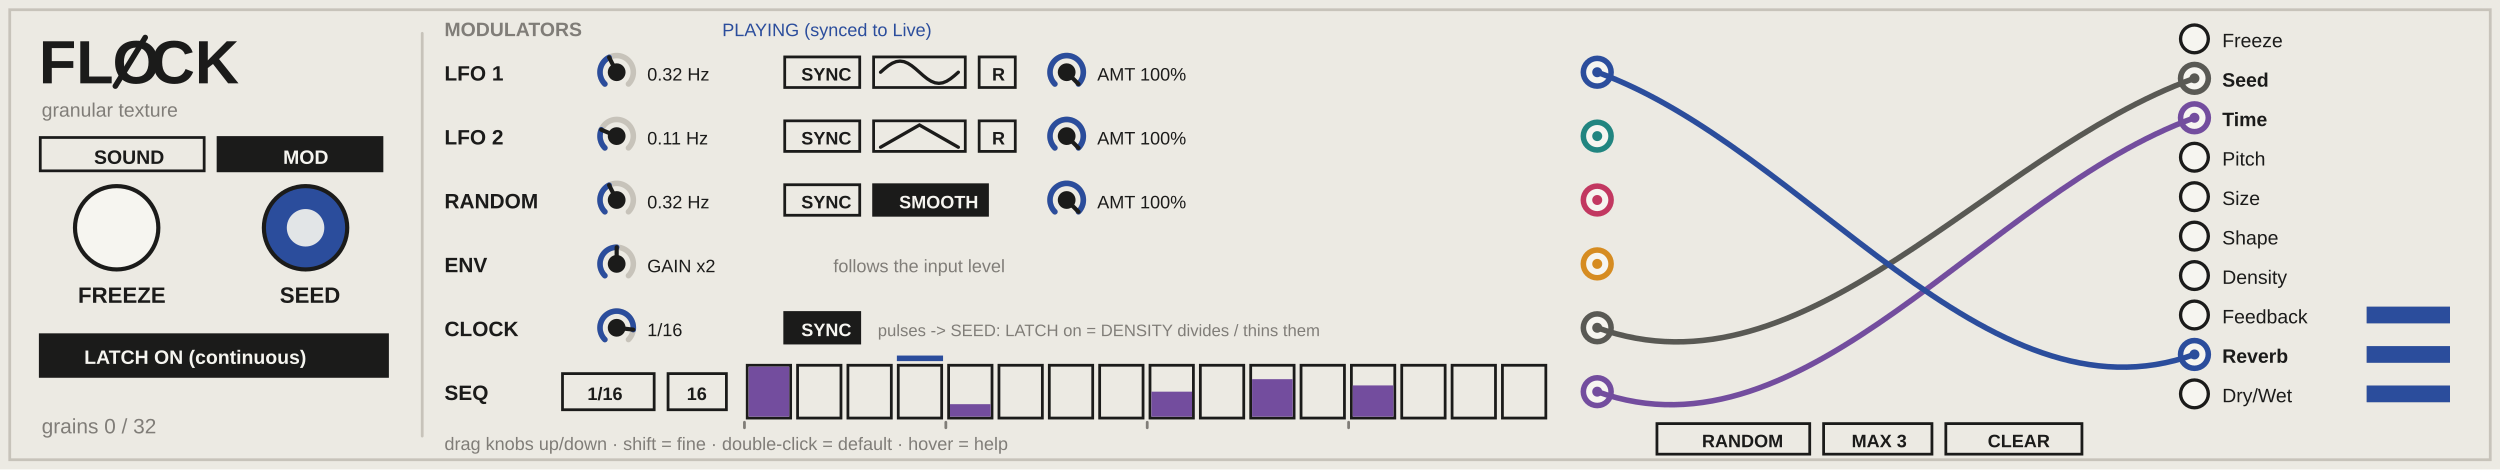
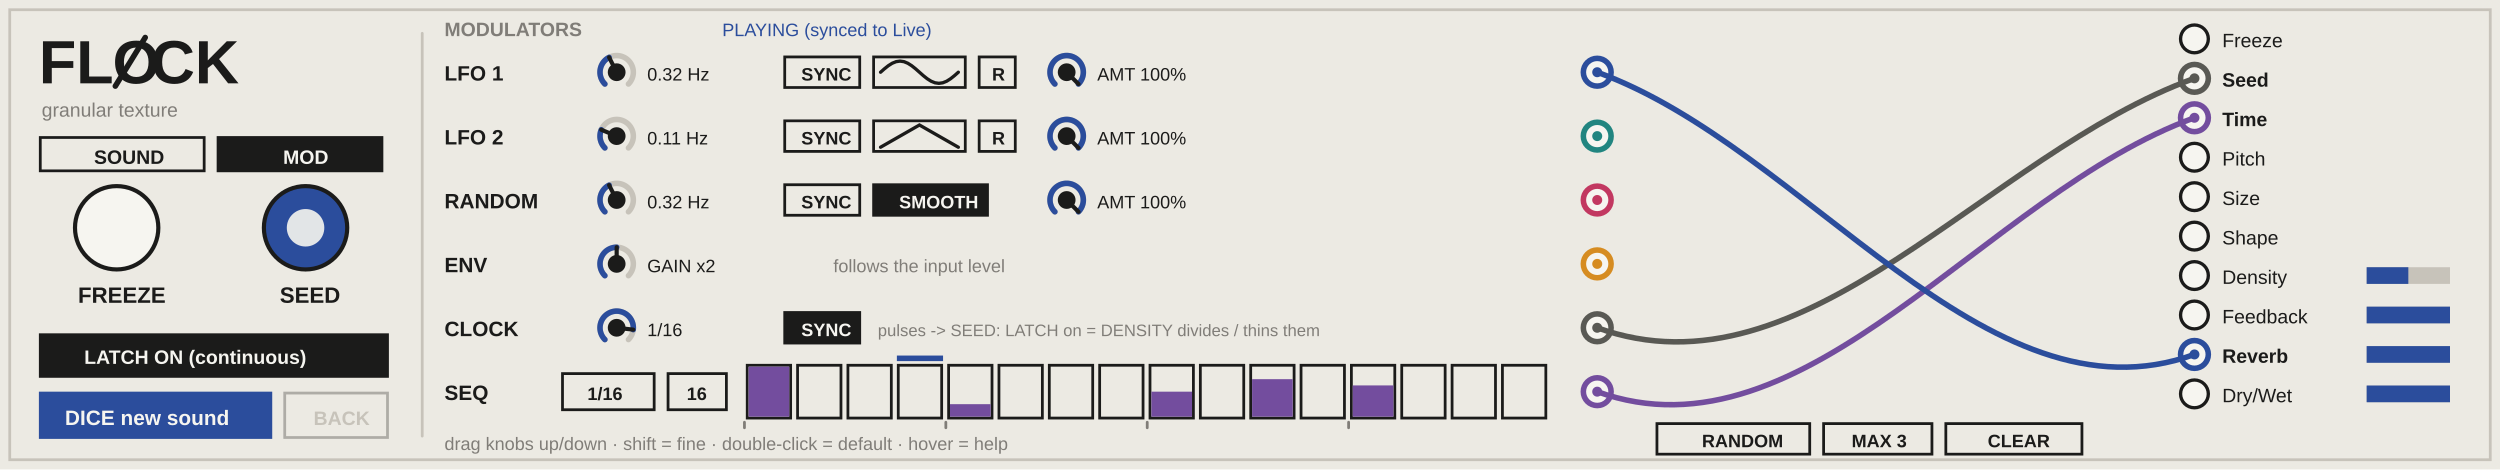
<svg xmlns="http://www.w3.org/2000/svg" width="900" height="169" viewBox="0 0 900 169">
  <path d="M0,0h900v169h-900Z" fill="rgba(236,234,227,1)" />
  <path d="M3.5,3.5h893v162h-893Z" fill="none" stroke="rgba(199,195,186,1)" stroke-width="1" stroke-linecap="round" />
  <text x="14" y="30" font-family="Arial,Helvetica,sans-serif" font-size="22" font-weight="700" fill="rgba(27,27,26,1)">FL</text>
  <text x="40.52" y="30" font-family="Arial,Helvetica,sans-serif" font-size="22" font-weight="700" fill="rgba(27,27,26,1)">O</text>
  <path d="M41.52,31L52.28,13.5" fill="none" stroke="rgba(27,27,26,1)" stroke-width="2" stroke-linecap="round" />
  <text x="54.28" y="30" font-family="Arial,Helvetica,sans-serif" font-size="22" font-weight="700" fill="rgba(27,27,26,1)">CK</text>
  <text x="15" y="42" font-family="Arial,Helvetica,sans-serif" font-size="7" font-weight="400" fill="rgba(128,125,120,1)">granular texture</text>
  <path d="M14.5,49.5h59v12h-59Z" fill="none" stroke="rgba(27,27,26,1)" stroke-width="1" stroke-linecap="round" />
  <text x="33.85" y="59" font-family="Arial,Helvetica,sans-serif" font-size="7" font-weight="700" fill="rgba(27,27,26,1)">SOUND</text>
  <path d="M78,49h60v13h-60Z" fill="rgba(27,27,26,1)" />
  <text x="101.91" y="59" font-family="Arial,Helvetica,sans-serif" font-size="7" font-weight="700" fill="rgba(246,245,240,1)">MOD</text>
  <path d="M27,82a15,15 0 1,0 30,0a15,15 0 1,0 -30,0" fill="rgba(246,245,240,1)" />
  <path d="M27,82a15,15 0 1,0 30,0a15,15 0 1,0 -30,0" fill="none" stroke="rgba(27,27,26,1)" stroke-width="1.5" stroke-linecap="round" />
  <text x="28.08" y="109" font-family="Arial,Helvetica,sans-serif" font-size="8" font-weight="700" fill="rgba(27,27,26,1)">FREEZE</text>
  <path d="M95,82a15,15 0 1,0 30,0a15,15 0 1,0 -30,0" fill="rgba(43,77,156,1)" />
  <path d="M95,82a15,15 0 1,0 30,0a15,15 0 1,0 -30,0" fill="none" stroke="rgba(27,27,26,1)" stroke-width="1.5" stroke-linecap="round" />
  <path d="M103.25,82a6.75,6.75 0 1,0 13.5,0a6.75,6.75 0 1,0 -13.5,0" fill="rgba(246,245,240,0.9)" />
  <text x="100.72" y="109" font-family="Arial,Helvetica,sans-serif" font-size="8" font-weight="700" fill="rgba(27,27,26,1)">SEED</text>
  <path d="M14,120h126v16h-126Z" fill="rgba(27,27,26,1)" />
  <text x="30.31" y="131" font-family="Arial,Helvetica,sans-serif" font-size="7" font-weight="700" fill="rgba(246,245,240,1)">LATCH  ON  (continuous)</text>
-   <text x="15" y="156" font-family="Arial,Helvetica,sans-serif" font-size="7.5" font-weight="400" fill="rgba(128,125,120,1)">grains 0 / 32</text>
+   <path d="M14,141h84v17h-84Z" fill="rgba(43,77,156,1)" />
+   <text x="23.375" y="153" font-family="Arial,Helvetica,sans-serif" font-size="7.5" font-weight="700" fill="rgba(246,245,240,1)">DICE  new sound</text>
+   <path d="M102.5,141.5h37v16h-37Z" fill="none" stroke="rgba(27,27,26,0.3)" stroke-width="1" stroke-linecap="round" />
+   <text x="112.88" y="153" font-family="Arial,Helvetica,sans-serif" font-size="7" font-weight="700" fill="rgba(199,195,186,1)">BACK</text>
  <path d="M152,12L152,157" fill="none" stroke="rgba(199,195,186,1)" stroke-width="1" stroke-linecap="round" />
  <text x="160" y="13" font-family="Arial,Helvetica,sans-serif" font-size="7" font-weight="700" fill="rgba(128,125,120,1)">MODULATORS</text>
  <text x="260" y="13" font-family="Arial,Helvetica,sans-serif" font-size="6.5" font-weight="400" fill="rgba(43,77,156,1)">PLAYING (synced to Live)</text>
  <text x="160" y="29" font-family="Arial,Helvetica,sans-serif" font-size="7.5" font-weight="700" fill="rgba(27,27,26,1)">LFO 1</text>
  <path d="M217.757,30.243L217.432,29.891L217.137,29.514L216.872,29.115L216.64,28.695L216.442,28.259L216.279,27.808L216.153,27.346L216.064,26.875L216.013,26.399L216.001,25.92L216.026,25.442L216.09,24.967L216.191,24.499L216.329,24.04L216.504,23.594L216.713,23.163L216.956,22.75L217.232,22.358L217.538,21.989L217.872,21.646L218.232,21.33L218.617,21.045L219.023,20.791L219.448,20.57L219.89,20.383L220.344,20.233L220.81,20.119L221.283,20.043L221.76,20.005L222.24,20.005L222.717,20.043L223.19,20.119L223.656,20.233L224.11,20.383L224.552,20.57L224.977,20.791L225.383,21.045L225.768,21.33L226.128,21.646L226.462,21.989L226.768,22.358L227.044,22.75L227.287,23.163L227.496,23.594L227.671,24.04L227.809,24.499L227.91,24.967L227.974,25.442L227.999,25.92L227.987,26.399L227.936,26.875L227.847,27.346L227.721,27.808L227.558,28.259L227.36,28.695L227.128,29.115L226.863,29.514L226.568,29.891L226.243,30.243" fill="none" stroke="rgba(199,195,186,1)" stroke-width="2" stroke-linecap="round" />
  <path d="M217.757,30.243L217.438,29.897L217.146,29.527L216.884,29.135L216.654,28.724L216.457,28.296L216.294,27.854L216.166,27.401L216.074,26.939L216.018,26.471L216,26L216.018,25.529L216.074,25.061L216.166,24.599L216.294,24.146L216.457,23.704L216.654,23.276L216.884,22.865L217.146,22.473L217.438,22.103L217.757,21.757L218.103,21.438L218.473,21.146L218.865,20.884L219.276,20.654" fill="none" stroke="rgba(43,77,156,1)" stroke-width="2" stroke-linecap="round" />
  <path d="M218.8,26a3.2,3.2 0 1,0 6.4,0a3.2,3.2 0 1,0 -6.4,0" fill="rgba(27,27,26,1)" />
  <path d="M221.092,24.218L219.276,20.654" fill="none" stroke="rgba(27,27,26,1)" stroke-width="1.5" stroke-linecap="round" />
  <text x="233" y="29" font-family="Arial,Helvetica,sans-serif" font-size="6.5" font-weight="400" fill="rgba(27,27,26,1)">0.32 Hz</text>
  <path d="M282.5,20.5h27v11h-27Z" fill="none" stroke="rgba(27,27,26,1)" stroke-width="1" stroke-linecap="round" />
  <text x="288.46" y="29" font-family="Arial,Helvetica,sans-serif" font-size="6.5" font-weight="700" fill="rgba(27,27,26,1)">SYNC</text>
  <path d="M314.5,20.5h33v11h-33Z" fill="none" stroke="rgba(27,27,26,1)" stroke-width="1" stroke-linecap="round" />
  <path d="M317,26L318.4,24.764L319.8,23.649L321.2,22.764L322.6,22.196L324,22L325.4,22.196L326.8,22.764L328.2,23.649L329.6,24.764L331,26L332.4,27.236L333.8,28.351L335.2,29.236L336.6,29.804L338,30L339.4,29.804L340.8,29.236L342.2,28.351L343.6,27.236L345,26" fill="none" stroke="rgba(27,27,26,1)" stroke-width="1.2" stroke-linecap="round" />
  <path d="M352.5,20.5h13v11h-13Z" fill="none" stroke="rgba(27,27,26,1)" stroke-width="1" stroke-linecap="round" />
  <text x="357.115" y="29" font-family="Arial,Helvetica,sans-serif" font-size="6.5" font-weight="700" fill="rgba(27,27,26,1)">R</text>
  <path d="M379.757,30.243L379.432,29.891L379.137,29.514L378.872,29.115L378.64,28.695L378.442,28.259L378.279,27.808L378.153,27.346L378.064,26.875L378.013,26.399L378.001,25.92L378.026,25.442L378.09,24.967L378.191,24.499L378.329,24.04L378.504,23.594L378.713,23.163L378.956,22.75L379.232,22.358L379.538,21.989L379.872,21.646L380.232,21.33L380.617,21.045L381.023,20.791L381.448,20.57L381.89,20.383L382.344,20.233L382.81,20.119L383.283,20.043L383.76,20.005L384.24,20.005L384.717,20.043L385.19,20.119L385.656,20.233L386.11,20.383L386.552,20.57L386.977,20.791L387.383,21.045L387.768,21.33L388.128,21.646L388.462,21.989L388.768,22.358L389.044,22.75L389.287,23.163L389.496,23.594L389.671,24.04L389.809,24.499L389.91,24.967L389.974,25.442L389.999,25.92L389.987,26.399L389.936,26.875L389.847,27.346L389.721,27.808L389.558,28.259L389.36,28.695L389.128,29.115L388.863,29.514L388.568,29.891L388.243,30.243" fill="none" stroke="rgba(199,195,186,1)" stroke-width="2" stroke-linecap="round" />
  <path d="M379.757,30.243L379.432,29.891L379.137,29.514L378.872,29.115L378.64,28.695L378.442,28.259L378.279,27.808L378.153,27.346L378.064,26.875L378.013,26.399L378.001,25.92L378.026,25.442L378.09,24.967L378.191,24.499L378.329,24.04L378.504,23.594L378.713,23.163L378.956,22.75L379.232,22.358L379.538,21.989L379.872,21.646L380.232,21.33L380.617,21.045L381.023,20.791L381.448,20.57L381.89,20.383L382.344,20.233L382.81,20.119L383.283,20.043L383.76,20.005L384.24,20.005L384.717,20.043L385.19,20.119L385.656,20.233L386.11,20.383L386.552,20.57L386.977,20.791L387.383,21.045L387.768,21.33L388.128,21.646L388.462,21.989L388.768,22.358L389.044,22.75L389.287,23.163L389.496,23.594L389.671,24.04L389.809,24.499L389.91,24.967L389.974,25.442L389.999,25.92L389.987,26.399L389.936,26.875L389.847,27.346L389.721,27.808L389.558,28.259L389.36,28.695L389.128,29.115L388.863,29.514L388.568,29.891L388.243,30.243" fill="none" stroke="rgba(43,77,156,1)" stroke-width="2" stroke-linecap="round" />
  <path d="M380.8,26a3.2,3.2 0 1,0 6.4,0a3.2,3.2 0 1,0 -6.4,0" fill="rgba(27,27,26,1)" />
  <path d="M385.414,27.414L388.243,30.243" fill="none" stroke="rgba(27,27,26,1)" stroke-width="1.5" stroke-linecap="round" />
  <text x="395" y="29" font-family="Arial,Helvetica,sans-serif" font-size="6.5" font-weight="400" fill="rgba(27,27,26,1)">AMT 100%</text>
  <path d="M570,26a5,5 0 1,0 10,0a5,5 0 1,0 -10,0" fill="rgba(246,245,240,1)" />
  <path d="M570,26a5,5 0 1,0 10,0a5,5 0 1,0 -10,0" fill="none" stroke="rgba(43,77,156,1)" stroke-width="2" stroke-linecap="round" />
  <path d="M573.2,26a1.8,1.8 0 1,0 3.6,0a1.8,1.8 0 1,0 -3.6,0" fill="rgba(43,77,156,1)" />
  <text x="160" y="52" font-family="Arial,Helvetica,sans-serif" font-size="7.5" font-weight="700" fill="rgba(27,27,26,1)">LFO 2</text>
  <path d="M217.757,53.243L217.432,52.891L217.137,52.514L216.872,52.115L216.64,51.695L216.442,51.259L216.279,50.808L216.153,50.346L216.064,49.875L216.013,49.399L216.001,48.92L216.026,48.442L216.09,47.967L216.191,47.499L216.329,47.04L216.504,46.594L216.713,46.163L216.956,45.75L217.232,45.358L217.538,44.989L217.872,44.646L218.232,44.33L218.617,44.045L219.023,43.791L219.448,43.57L219.89,43.383L220.344,43.233L220.81,43.119L221.283,43.043L221.76,43.005L222.24,43.005L222.717,43.043L223.19,43.119L223.656,43.233L224.11,43.383L224.552,43.57L224.977,43.791L225.383,44.045L225.768,44.33L226.128,44.646L226.462,44.989L226.768,45.358L227.044,45.75L227.287,46.163L227.496,46.594L227.671,47.04L227.809,47.499L227.91,47.967L227.974,48.442L227.999,48.92L227.987,49.399L227.936,49.875L227.847,50.346L227.721,50.808L227.558,51.259L227.36,51.695L227.128,52.115L226.863,52.514L226.568,52.891L226.243,53.243" fill="none" stroke="rgba(199,195,186,1)" stroke-width="2" stroke-linecap="round" />
  <path d="M217.757,53.243L217.438,52.897L217.146,52.527L216.884,52.135L216.654,51.724L216.457,51.296L216.294,50.854L216.166,50.401L216.074,49.939L216.018,49.471L216,49L216.018,48.529L216.074,48.061L216.166,47.599L216.294,47.146L216.457,46.704" fill="none" stroke="rgba(43,77,156,1)" stroke-width="2" stroke-linecap="round" />
  <path d="M218.8,49a3.2,3.2 0 1,0 6.4,0a3.2,3.2 0 1,0 -6.4,0" fill="rgba(27,27,26,1)" />
  <path d="M220.152,48.235L216.457,46.704" fill="none" stroke="rgba(27,27,26,1)" stroke-width="1.5" stroke-linecap="round" />
  <text x="233" y="52" font-family="Arial,Helvetica,sans-serif" font-size="6.5" font-weight="400" fill="rgba(27,27,26,1)">0.11 Hz</text>
  <path d="M282.5,43.5h27v11h-27Z" fill="none" stroke="rgba(27,27,26,1)" stroke-width="1" stroke-linecap="round" />
  <text x="288.46" y="52" font-family="Arial,Helvetica,sans-serif" font-size="6.5" font-weight="700" fill="rgba(27,27,26,1)">SYNC</text>
  <path d="M314.5,43.5h33v11h-33Z" fill="none" stroke="rgba(27,27,26,1)" stroke-width="1" stroke-linecap="round" />
  <path d="M317,53L318.4,52.2L319.8,51.4L321.2,50.6L322.6,49.8L324,49L325.4,48.2L326.8,47.4L328.2,46.6L329.6,45.8L331,45L332.4,45.8L333.8,46.6L335.2,47.4L336.6,48.2L338,49L339.4,49.8L340.8,50.6L342.2,51.4L343.6,52.2L345,53" fill="none" stroke="rgba(27,27,26,1)" stroke-width="1.2" stroke-linecap="round" />
  <path d="M352.5,43.5h13v11h-13Z" fill="none" stroke="rgba(27,27,26,1)" stroke-width="1" stroke-linecap="round" />
  <text x="357.115" y="52" font-family="Arial,Helvetica,sans-serif" font-size="6.5" font-weight="700" fill="rgba(27,27,26,1)">R</text>
  <path d="M379.757,53.243L379.432,52.891L379.137,52.514L378.872,52.115L378.64,51.695L378.442,51.259L378.279,50.808L378.153,50.346L378.064,49.875L378.013,49.399L378.001,48.92L378.026,48.442L378.09,47.967L378.191,47.499L378.329,47.04L378.504,46.594L378.713,46.163L378.956,45.75L379.232,45.358L379.538,44.989L379.872,44.646L380.232,44.33L380.617,44.045L381.023,43.791L381.448,43.57L381.89,43.383L382.344,43.233L382.81,43.119L383.283,43.043L383.76,43.005L384.24,43.005L384.717,43.043L385.19,43.119L385.656,43.233L386.11,43.383L386.552,43.57L386.977,43.791L387.383,44.045L387.768,44.33L388.128,44.646L388.462,44.989L388.768,45.358L389.044,45.75L389.287,46.163L389.496,46.594L389.671,47.04L389.809,47.499L389.91,47.967L389.974,48.442L389.999,48.92L389.987,49.399L389.936,49.875L389.847,50.346L389.721,50.808L389.558,51.259L389.36,51.695L389.128,52.115L388.863,52.514L388.568,52.891L388.243,53.243" fill="none" stroke="rgba(199,195,186,1)" stroke-width="2" stroke-linecap="round" />
  <path d="M379.757,53.243L379.432,52.891L379.137,52.514L378.872,52.115L378.64,51.695L378.442,51.259L378.279,50.808L378.153,50.346L378.064,49.875L378.013,49.399L378.001,48.92L378.026,48.442L378.09,47.967L378.191,47.499L378.329,47.04L378.504,46.594L378.713,46.163L378.956,45.75L379.232,45.358L379.538,44.989L379.872,44.646L380.232,44.33L380.617,44.045L381.023,43.791L381.448,43.57L381.89,43.383L382.344,43.233L382.81,43.119L383.283,43.043L383.76,43.005L384.24,43.005L384.717,43.043L385.19,43.119L385.656,43.233L386.11,43.383L386.552,43.57L386.977,43.791L387.383,44.045L387.768,44.33L388.128,44.646L388.462,44.989L388.768,45.358L389.044,45.75L389.287,46.163L389.496,46.594L389.671,47.04L389.809,47.499L389.91,47.967L389.974,48.442L389.999,48.92L389.987,49.399L389.936,49.875L389.847,50.346L389.721,50.808L389.558,51.259L389.36,51.695L389.128,52.115L388.863,52.514L388.568,52.891L388.243,53.243" fill="none" stroke="rgba(43,77,156,1)" stroke-width="2" stroke-linecap="round" />
  <path d="M380.8,49a3.2,3.2 0 1,0 6.4,0a3.2,3.2 0 1,0 -6.4,0" fill="rgba(27,27,26,1)" />
  <path d="M385.414,50.414L388.243,53.243" fill="none" stroke="rgba(27,27,26,1)" stroke-width="1.5" stroke-linecap="round" />
  <text x="395" y="52" font-family="Arial,Helvetica,sans-serif" font-size="6.5" font-weight="400" fill="rgba(27,27,26,1)">AMT 100%</text>
  <path d="M570,49a5,5 0 1,0 10,0a5,5 0 1,0 -10,0" fill="rgba(246,245,240,1)" />
  <path d="M570,49a5,5 0 1,0 10,0a5,5 0 1,0 -10,0" fill="none" stroke="rgba(33,133,128,1)" stroke-width="2" stroke-linecap="round" />
  <path d="M573.2,49a1.8,1.8 0 1,0 3.6,0a1.8,1.8 0 1,0 -3.6,0" fill="rgba(33,133,128,1)" />
  <text x="160" y="75" font-family="Arial,Helvetica,sans-serif" font-size="7.5" font-weight="700" fill="rgba(27,27,26,1)">RANDOM</text>
  <path d="M217.757,76.243L217.432,75.891L217.137,75.514L216.872,75.115L216.64,74.695L216.442,74.259L216.279,73.808L216.153,73.346L216.064,72.875L216.013,72.399L216.001,71.92L216.026,71.442L216.09,70.967L216.191,70.499L216.329,70.04L216.504,69.594L216.713,69.163L216.956,68.75L217.232,68.358L217.538,67.989L217.872,67.646L218.232,67.33L218.617,67.045L219.023,66.791L219.448,66.57L219.89,66.383L220.344,66.233L220.81,66.119L221.283,66.043L221.76,66.005L222.24,66.005L222.717,66.043L223.19,66.119L223.656,66.233L224.11,66.383L224.552,66.57L224.977,66.791L225.383,67.045L225.768,67.33L226.128,67.646L226.462,67.989L226.768,68.358L227.044,68.75L227.287,69.163L227.496,69.594L227.671,70.04L227.809,70.499L227.91,70.967L227.974,71.442L227.999,71.92L227.987,72.399L227.936,72.875L227.847,73.346L227.721,73.808L227.558,74.259L227.36,74.695L227.128,75.115L226.863,75.514L226.568,75.891L226.243,76.243" fill="none" stroke="rgba(199,195,186,1)" stroke-width="2" stroke-linecap="round" />
  <path d="M217.757,76.243L217.438,75.897L217.146,75.527L216.884,75.135L216.654,74.724L216.457,74.296L216.294,73.854L216.166,73.401L216.074,72.939L216.018,72.471L216,72L216.018,71.529L216.074,71.061L216.166,70.599L216.294,70.146L216.457,69.704L216.654,69.276L216.884,68.865L217.146,68.473L217.438,68.103L217.757,67.757L218.103,67.438L218.473,67.146L218.865,66.884L219.276,66.654" fill="none" stroke="rgba(43,77,156,1)" stroke-width="2" stroke-linecap="round" />
  <path d="M218.8,72a3.2,3.2 0 1,0 6.4,0a3.2,3.2 0 1,0 -6.4,0" fill="rgba(27,27,26,1)" />
  <path d="M221.092,70.218L219.276,66.654" fill="none" stroke="rgba(27,27,26,1)" stroke-width="1.5" stroke-linecap="round" />
  <text x="233" y="75" font-family="Arial,Helvetica,sans-serif" font-size="6.5" font-weight="400" fill="rgba(27,27,26,1)">0.32 Hz</text>
  <path d="M282.5,66.5h27v11h-27Z" fill="none" stroke="rgba(27,27,26,1)" stroke-width="1" stroke-linecap="round" />
  <text x="288.46" y="75" font-family="Arial,Helvetica,sans-serif" font-size="6.5" font-weight="700" fill="rgba(27,27,26,1)">SYNC</text>
  <path d="M314,66h42v12h-42Z" fill="rgba(27,27,26,1)" />
  <text x="323.69" y="75" font-family="Arial,Helvetica,sans-serif" font-size="6.5" font-weight="700" fill="rgba(246,245,240,1)">SMOOTH</text>
  <path d="M379.757,76.243L379.432,75.891L379.137,75.514L378.872,75.115L378.64,74.695L378.442,74.259L378.279,73.808L378.153,73.346L378.064,72.875L378.013,72.399L378.001,71.92L378.026,71.442L378.09,70.967L378.191,70.499L378.329,70.04L378.504,69.594L378.713,69.163L378.956,68.75L379.232,68.358L379.538,67.989L379.872,67.646L380.232,67.33L380.617,67.045L381.023,66.791L381.448,66.57L381.89,66.383L382.344,66.233L382.81,66.119L383.283,66.043L383.76,66.005L384.24,66.005L384.717,66.043L385.19,66.119L385.656,66.233L386.11,66.383L386.552,66.57L386.977,66.791L387.383,67.045L387.768,67.33L388.128,67.646L388.462,67.989L388.768,68.358L389.044,68.75L389.287,69.163L389.496,69.594L389.671,70.04L389.809,70.499L389.91,70.967L389.974,71.442L389.999,71.92L389.987,72.399L389.936,72.875L389.847,73.346L389.721,73.808L389.558,74.259L389.36,74.695L389.128,75.115L388.863,75.514L388.568,75.891L388.243,76.243" fill="none" stroke="rgba(199,195,186,1)" stroke-width="2" stroke-linecap="round" />
  <path d="M379.757,76.243L379.432,75.891L379.137,75.514L378.872,75.115L378.64,74.695L378.442,74.259L378.279,73.808L378.153,73.346L378.064,72.875L378.013,72.399L378.001,71.92L378.026,71.442L378.09,70.967L378.191,70.499L378.329,70.04L378.504,69.594L378.713,69.163L378.956,68.75L379.232,68.358L379.538,67.989L379.872,67.646L380.232,67.33L380.617,67.045L381.023,66.791L381.448,66.57L381.89,66.383L382.344,66.233L382.81,66.119L383.283,66.043L383.76,66.005L384.24,66.005L384.717,66.043L385.19,66.119L385.656,66.233L386.11,66.383L386.552,66.57L386.977,66.791L387.383,67.045L387.768,67.33L388.128,67.646L388.462,67.989L388.768,68.358L389.044,68.75L389.287,69.163L389.496,69.594L389.671,70.04L389.809,70.499L389.91,70.967L389.974,71.442L389.999,71.92L389.987,72.399L389.936,72.875L389.847,73.346L389.721,73.808L389.558,74.259L389.36,74.695L389.128,75.115L388.863,75.514L388.568,75.891L388.243,76.243" fill="none" stroke="rgba(43,77,156,1)" stroke-width="2" stroke-linecap="round" />
  <path d="M380.8,72a3.2,3.2 0 1,0 6.4,0a3.2,3.2 0 1,0 -6.4,0" fill="rgba(27,27,26,1)" />
  <path d="M385.414,73.414L388.243,76.243" fill="none" stroke="rgba(27,27,26,1)" stroke-width="1.5" stroke-linecap="round" />
  <text x="395" y="75" font-family="Arial,Helvetica,sans-serif" font-size="6.5" font-weight="400" fill="rgba(27,27,26,1)">AMT 100%</text>
  <path d="M570,72a5,5 0 1,0 10,0a5,5 0 1,0 -10,0" fill="rgba(246,245,240,1)" />
  <path d="M570,72a5,5 0 1,0 10,0a5,5 0 1,0 -10,0" fill="none" stroke="rgba(194,56,97,1)" stroke-width="2" stroke-linecap="round" />
  <path d="M573.2,72a1.8,1.8 0 1,0 3.6,0a1.8,1.8 0 1,0 -3.6,0" fill="rgba(194,56,97,1)" />
  <text x="160" y="98" font-family="Arial,Helvetica,sans-serif" font-size="7.5" font-weight="700" fill="rgba(27,27,26,1)">ENV</text>
  <path d="M217.757,99.243L217.432,98.891L217.137,98.514L216.872,98.115L216.64,97.695L216.442,97.259L216.279,96.808L216.153,96.346L216.064,95.875L216.013,95.399L216.001,94.92L216.026,94.442L216.09,93.967L216.191,93.499L216.329,93.04L216.504,92.594L216.713,92.163L216.956,91.75L217.232,91.358L217.538,90.989L217.872,90.646L218.232,90.33L218.617,90.045L219.023,89.791L219.448,89.57L219.89,89.383L220.344,89.233L220.81,89.119L221.283,89.043L221.76,89.005L222.24,89.005L222.717,89.043L223.19,89.119L223.656,89.233L224.11,89.383L224.552,89.57L224.977,89.791L225.383,90.045L225.768,90.33L226.128,90.646L226.462,90.989L226.768,91.358L227.044,91.75L227.287,92.163L227.496,92.594L227.671,93.04L227.809,93.499L227.91,93.967L227.974,94.442L227.999,94.92L227.987,95.399L227.936,95.875L227.847,96.346L227.721,96.808L227.558,97.259L227.36,97.695L227.128,98.115L226.863,98.514L226.568,98.891L226.243,99.243" fill="none" stroke="rgba(199,195,186,1)" stroke-width="2" stroke-linecap="round" />
  <path d="M217.757,99.243L217.438,98.897L217.146,98.527L216.884,98.135L216.654,97.724L216.457,97.296L216.294,96.854L216.166,96.401L216.074,95.939L216.018,95.471L216,95L216.018,94.529L216.074,94.061L216.166,93.599L216.294,93.146L216.457,92.704L216.654,92.276L216.884,91.865L217.146,91.473L217.438,91.103L217.757,90.757L218.103,90.438L218.473,90.146L218.865,89.884L219.276,89.654L219.704,89.457L220.146,89.294L220.599,89.166L221.061,89.074L221.529,89.018L222,89" fill="none" stroke="rgba(43,77,156,1)" stroke-width="2" stroke-linecap="round" />
  <path d="M218.8,95a3.2,3.2 0 1,0 6.4,0a3.2,3.2 0 1,0 -6.4,0" fill="rgba(27,27,26,1)" />
  <path d="M222,93L222,89" fill="none" stroke="rgba(27,27,26,1)" stroke-width="1.5" stroke-linecap="round" />
  <text x="233" y="98" font-family="Arial,Helvetica,sans-serif" font-size="6.5" font-weight="400" fill="rgba(27,27,26,1)">GAIN x2</text>
  <text x="300" y="98" font-family="Arial,Helvetica,sans-serif" font-size="6.5" font-weight="400" fill="rgba(128,125,120,1)">follows the input level</text>
  <path d="M570,95a5,5 0 1,0 10,0a5,5 0 1,0 -10,0" fill="rgba(246,245,240,1)" />
  <path d="M570,95a5,5 0 1,0 10,0a5,5 0 1,0 -10,0" fill="none" stroke="rgba(214,140,33,1)" stroke-width="2" stroke-linecap="round" />
  <path d="M573.2,95a1.8,1.8 0 1,0 3.6,0a1.8,1.8 0 1,0 -3.6,0" fill="rgba(214,140,33,1)" />
  <text x="160" y="121" font-family="Arial,Helvetica,sans-serif" font-size="7.5" font-weight="700" fill="rgba(27,27,26,1)">CLOCK</text>
  <path d="M217.757,122.243L217.432,121.891L217.137,121.514L216.872,121.115L216.64,120.695L216.442,120.259L216.279,119.808L216.153,119.346L216.064,118.875L216.013,118.399L216.001,117.92L216.026,117.442L216.09,116.967L216.191,116.499L216.329,116.04L216.504,115.594L216.713,115.163L216.956,114.75L217.232,114.358L217.538,113.989L217.872,113.646L218.232,113.33L218.617,113.045L219.023,112.791L219.448,112.57L219.89,112.383L220.344,112.233L220.81,112.119L221.283,112.043L221.76,112.005L222.24,112.005L222.717,112.043L223.19,112.119L223.656,112.233L224.11,112.383L224.552,112.57L224.977,112.791L225.383,113.045L225.768,113.33L226.128,113.646L226.462,113.989L226.768,114.358L227.044,114.75L227.287,115.163L227.496,115.594L227.671,116.04L227.809,116.499L227.91,116.967L227.974,117.442L227.999,117.92L227.987,118.399L227.936,118.875L227.847,119.346L227.721,119.808L227.558,120.259L227.36,120.695L227.128,121.115L226.863,121.514L226.568,121.891L226.243,122.243" fill="none" stroke="rgba(199,195,186,1)" stroke-width="2" stroke-linecap="round" />
  <path d="M217.757,122.243L217.435,121.894L217.141,121.52L216.878,121.125L216.647,120.71L216.449,120.278L216.287,119.832L216.159,119.374L216.069,118.908L216.016,118.436L216,117.961L216.022,117.487L216.081,117.015L216.178,116.55L216.311,116.094L216.479,115.65L216.682,115.221L216.919,114.809L217.187,114.417L217.486,114.048L217.813,113.703L218.166,113.385L218.543,113.096L218.941,112.838L219.359,112.612L219.794,112.42L220.242,112.263L220.701,112.142L221.169,112.058L221.642,112.011L222.116,112.001L222.591,112.029L223.061,112.095L223.525,112.197L223.979,112.336L224.421,112.51L224.848,112.719L225.257,112.961L225.645,113.234L226.011,113.537L226.351,113.869L226.664,114.226L226.948,114.606L227.201,115.008L227.421,115.429L227.608,115.866L227.759,116.316L227.874,116.777L227.952,117.246L227.993,117.719L227.997,118.194L227.963,118.668" fill="none" stroke="rgba(43,77,156,1)" stroke-width="2" stroke-linecap="round" />
  <path d="M218.8,118a3.2,3.2 0 1,0 6.4,0a3.2,3.2 0 1,0 -6.4,0" fill="rgba(27,27,26,1)" />
  <path d="M223.988,118.223L227.963,118.668" fill="none" stroke="rgba(27,27,26,1)" stroke-width="1.5" stroke-linecap="round" />
  <text x="233" y="121" font-family="Arial,Helvetica,sans-serif" font-size="6.5" font-weight="400" fill="rgba(27,27,26,1)">1/16</text>
  <path d="M282,112h28v12h-28Z" fill="rgba(27,27,26,1)" />
  <text x="288.46" y="121" font-family="Arial,Helvetica,sans-serif" font-size="6.5" font-weight="700" fill="rgba(246,245,240,1)">SYNC</text>
  <text x="316" y="121" font-family="Arial,Helvetica,sans-serif" font-size="6" font-weight="400" fill="rgba(128,125,120,1)">pulses -&gt; SEED: LATCH on = DENSITY divides / thins them</text>
  <path d="M570,118a5,5 0 1,0 10,0a5,5 0 1,0 -10,0" fill="rgba(246,245,240,1)" />
  <path d="M570,118a5,5 0 1,0 10,0a5,5 0 1,0 -10,0" fill="none" stroke="rgba(89,89,84,1)" stroke-width="2" stroke-linecap="round" />
  <path d="M573.2,118a1.8,1.8 0 1,0 3.6,0a1.8,1.8 0 1,0 -3.6,0" fill="rgba(89,89,84,1)" />
  <text x="160" y="144" font-family="Arial,Helvetica,sans-serif" font-size="7.5" font-weight="700" fill="rgba(27,27,26,1)">SEQ</text>
  <path d="M202.5,134.5h33v13h-33Z" fill="none" stroke="rgba(27,27,26,1)" stroke-width="1" stroke-linecap="round" />
  <text x="211.46" y="144" font-family="Arial,Helvetica,sans-serif" font-size="6.5" font-weight="700" fill="rgba(27,27,26,1)">1/16</text>
  <path d="M240.5,134.5h21v13h-21Z" fill="none" stroke="rgba(27,27,26,1)" stroke-width="1" stroke-linecap="round" />
  <text x="247.23" y="144" font-family="Arial,Helvetica,sans-serif" font-size="6.5" font-weight="700" fill="rgba(27,27,26,1)">16</text>
  <path d="M269,131.5h15.625v19h-15.625Z" fill="none" stroke="rgba(27,27,26,1)" stroke-width="1" stroke-linecap="round" />
  <path d="M269.5,132h14.625v18h-14.625Z" fill="rgba(115,77,158,1)" />
  <path d="M268,152L268,154" fill="none" stroke="rgba(128,125,120,1)" stroke-width="1" stroke-linecap="round" />
  <path d="M287.125,131.5h15.625v19h-15.625Z" fill="none" stroke="rgba(27,27,26,1)" stroke-width="1" stroke-linecap="round" />
  <path d="M305.25,131.5h15.625v19h-15.625Z" fill="none" stroke="rgba(27,27,26,1)" stroke-width="1" stroke-linecap="round" />
  <path d="M323.375,131.5h15.625v19h-15.625Z" fill="none" stroke="rgba(27,27,26,1)" stroke-width="1" stroke-linecap="round" />
  <path d="M322.875,128h16.625v2h-16.625Z" fill="rgba(43,77,156,1)" />
  <path d="M341.5,131.5h15.625v19h-15.625Z" fill="none" stroke="rgba(27,27,26,1)" stroke-width="1" stroke-linecap="round" />
  <path d="M342,145.5h14.625v4.5h-14.625Z" fill="rgba(115,77,158,1)" />
  <path d="M340.5,152L340.5,154" fill="none" stroke="rgba(128,125,120,1)" stroke-width="1" stroke-linecap="round" />
  <path d="M359.625,131.5h15.625v19h-15.625Z" fill="none" stroke="rgba(27,27,26,1)" stroke-width="1" stroke-linecap="round" />
  <path d="M377.75,131.5h15.625v19h-15.625Z" fill="none" stroke="rgba(27,27,26,1)" stroke-width="1" stroke-linecap="round" />
  <path d="M395.875,131.5h15.625v19h-15.625Z" fill="none" stroke="rgba(27,27,26,1)" stroke-width="1" stroke-linecap="round" />
  <path d="M414,131.5h15.625v19h-15.625Z" fill="none" stroke="rgba(27,27,26,1)" stroke-width="1" stroke-linecap="round" />
  <path d="M414.5,141h14.625v9h-14.625Z" fill="rgba(115,77,158,1)" />
  <path d="M413,152L413,154" fill="none" stroke="rgba(128,125,120,1)" stroke-width="1" stroke-linecap="round" />
  <path d="M432.125,131.5h15.625v19h-15.625Z" fill="none" stroke="rgba(27,27,26,1)" stroke-width="1" stroke-linecap="round" />
  <path d="M450.25,131.5h15.625v19h-15.625Z" fill="none" stroke="rgba(27,27,26,1)" stroke-width="1" stroke-linecap="round" />
  <path d="M450.75,136.5h14.625v13.5h-14.625Z" fill="rgba(115,77,158,1)" />
  <path d="M468.375,131.5h15.625v19h-15.625Z" fill="none" stroke="rgba(27,27,26,1)" stroke-width="1" stroke-linecap="round" />
  <path d="M486.5,131.5h15.625v19h-15.625Z" fill="none" stroke="rgba(27,27,26,1)" stroke-width="1" stroke-linecap="round" />
  <path d="M487,138.75h14.625v11.25h-14.625Z" fill="rgba(115,77,158,1)" />
  <path d="M485.5,152L485.5,154" fill="none" stroke="rgba(128,125,120,1)" stroke-width="1" stroke-linecap="round" />
  <path d="M504.625,131.5h15.625v19h-15.625Z" fill="none" stroke="rgba(27,27,26,1)" stroke-width="1" stroke-linecap="round" />
  <path d="M522.75,131.5h15.625v19h-15.625Z" fill="none" stroke="rgba(27,27,26,1)" stroke-width="1" stroke-linecap="round" />
  <path d="M540.875,131.5h15.625v19h-15.625Z" fill="none" stroke="rgba(27,27,26,1)" stroke-width="1" stroke-linecap="round" />
  <path d="M570,141a5,5 0 1,0 10,0a5,5 0 1,0 -10,0" fill="rgba(246,245,240,1)" />
  <path d="M570,141a5,5 0 1,0 10,0a5,5 0 1,0 -10,0" fill="none" stroke="rgba(115,77,158,1)" stroke-width="2" stroke-linecap="round" />
  <path d="M573.2,141a1.8,1.8 0 1,0 3.6,0a1.8,1.8 0 1,0 -3.6,0" fill="rgba(115,77,158,1)" />
  <path d="M785,14a5,5 0 1,0 10,0a5,5 0 1,0 -10,0" fill="rgba(246,245,240,1)" />
  <path d="M785,14a5,5 0 1,0 10,0a5,5 0 1,0 -10,0" fill="none" stroke="rgba(27,27,26,1)" stroke-width="1.2" stroke-linecap="round" />
  <text x="800" y="17" font-family="Arial,Helvetica,sans-serif" font-size="7" font-weight="400" fill="rgba(27,27,26,1)">Freeze</text>
  <path d="M785,28.2a5,5 0 1,0 10,0a5,5 0 1,0 -10,0" fill="rgba(246,245,240,1)" />
  <path d="M785,28.2a5,5 0 1,0 10,0a5,5 0 1,0 -10,0" fill="none" stroke="rgba(89,89,84,1)" stroke-width="2" stroke-linecap="round" />
  <path d="M788.2,28.2a1.8,1.8 0 1,0 3.6,0a1.8,1.8 0 1,0 -3.6,0" fill="rgba(89,89,84,1)" />
  <text x="800" y="31.2" font-family="Arial,Helvetica,sans-serif" font-size="7" font-weight="700" fill="rgba(27,27,26,1)">Seed</text>
  <path d="M785,42.4a5,5 0 1,0 10,0a5,5 0 1,0 -10,0" fill="rgba(246,245,240,1)" />
  <path d="M785,42.4a5,5 0 1,0 10,0a5,5 0 1,0 -10,0" fill="none" stroke="rgba(115,77,158,1)" stroke-width="2" stroke-linecap="round" />
  <path d="M788.2,42.4a1.8,1.8 0 1,0 3.6,0a1.8,1.8 0 1,0 -3.6,0" fill="rgba(115,77,158,1)" />
  <text x="800" y="45.4" font-family="Arial,Helvetica,sans-serif" font-size="7" font-weight="700" fill="rgba(27,27,26,1)">Time</text>
  <path d="M785,56.6a5,5 0 1,0 10,0a5,5 0 1,0 -10,0" fill="rgba(246,245,240,1)" />
  <path d="M785,56.6a5,5 0 1,0 10,0a5,5 0 1,0 -10,0" fill="none" stroke="rgba(27,27,26,1)" stroke-width="1.2" stroke-linecap="round" />
  <text x="800" y="59.6" font-family="Arial,Helvetica,sans-serif" font-size="7" font-weight="400" fill="rgba(27,27,26,1)">Pitch</text>
  <path d="M785,70.8a5,5 0 1,0 10,0a5,5 0 1,0 -10,0" fill="rgba(246,245,240,1)" />
  <path d="M785,70.8a5,5 0 1,0 10,0a5,5 0 1,0 -10,0" fill="none" stroke="rgba(27,27,26,1)" stroke-width="1.2" stroke-linecap="round" />
  <text x="800" y="73.8" font-family="Arial,Helvetica,sans-serif" font-size="7" font-weight="400" fill="rgba(27,27,26,1)">Size</text>
  <path d="M785,85a5,5 0 1,0 10,0a5,5 0 1,0 -10,0" fill="rgba(246,245,240,1)" />
  <path d="M785,85a5,5 0 1,0 10,0a5,5 0 1,0 -10,0" fill="none" stroke="rgba(27,27,26,1)" stroke-width="1.2" stroke-linecap="round" />
  <text x="800" y="88" font-family="Arial,Helvetica,sans-serif" font-size="7" font-weight="400" fill="rgba(27,27,26,1)">Shape</text>
  <path d="M785,99.2a5,5 0 1,0 10,0a5,5 0 1,0 -10,0" fill="rgba(246,245,240,1)" />
  <path d="M785,99.2a5,5 0 1,0 10,0a5,5 0 1,0 -10,0" fill="none" stroke="rgba(27,27,26,1)" stroke-width="1.2" stroke-linecap="round" />
  <text x="800" y="102.2" font-family="Arial,Helvetica,sans-serif" font-size="7" font-weight="400" fill="rgba(27,27,26,1)">Density</text>
+   <path d="M852,96.2h30v6h-30Z" fill="rgba(199,195,186,1)" />
+   <path d="M852,96.2h15v6h-15Z" fill="rgba(43,77,156,1)" />
  <path d="M785,113.4a5,5 0 1,0 10,0a5,5 0 1,0 -10,0" fill="rgba(246,245,240,1)" />
  <path d="M785,113.4a5,5 0 1,0 10,0a5,5 0 1,0 -10,0" fill="none" stroke="rgba(27,27,26,1)" stroke-width="1.2" stroke-linecap="round" />
  <text x="800" y="116.4" font-family="Arial,Helvetica,sans-serif" font-size="7" font-weight="400" fill="rgba(27,27,26,1)">Feedback</text>
  <path d="M852,110.4h30v6h-30Z" fill="rgba(199,195,186,1)" />
  <path d="M852,110.4h30v6h-30Z" fill="rgba(43,77,156,1)" />
  <path d="M785,127.6a5,5 0 1,0 10,0a5,5 0 1,0 -10,0" fill="rgba(246,245,240,1)" />
  <path d="M785,127.6a5,5 0 1,0 10,0a5,5 0 1,0 -10,0" fill="none" stroke="rgba(43,77,156,1)" stroke-width="2" stroke-linecap="round" />
  <path d="M788.2,127.6a1.8,1.8 0 1,0 3.6,0a1.8,1.8 0 1,0 -3.6,0" fill="rgba(43,77,156,1)" />
  <text x="800" y="130.6" font-family="Arial,Helvetica,sans-serif" font-size="7" font-weight="700" fill="rgba(27,27,26,1)">Reverb</text>
  <path d="M852,124.6h30v6h-30Z" fill="rgba(199,195,186,1)" />
  <path d="M852,124.6h30v6h-30Z" fill="rgba(43,77,156,1)" />
  <path d="M785,141.8a5,5 0 1,0 10,0a5,5 0 1,0 -10,0" fill="rgba(246,245,240,1)" />
  <path d="M785,141.8a5,5 0 1,0 10,0a5,5 0 1,0 -10,0" fill="none" stroke="rgba(27,27,26,1)" stroke-width="1.2" stroke-linecap="round" />
  <text x="800" y="144.8" font-family="Arial,Helvetica,sans-serif" font-size="7" font-weight="400" fill="rgba(27,27,26,1)">Dry/Wet</text>
  <path d="M852,138.8h30v6h-30Z" fill="rgba(199,195,186,1)" />
  <path d="M852,138.8h30v6h-30Z" fill="rgba(43,77,156,1)" />
  <path d="M575,118C650.25,145.2 714.75,55.4 790,28.2" fill="none" stroke="rgba(89,89,84,1)" stroke-width="2" stroke-linecap="round" />
  <path d="M575,141C650.25,168.2 714.75,69.6 790,42.4" fill="none" stroke="rgba(115,77,158,1)" stroke-width="2" stroke-linecap="round" />
  <path d="M575,26C650.25,53.2 714.75,154.8 790,127.6" fill="none" stroke="rgba(43,77,156,1)" stroke-width="2" stroke-linecap="round" />
  <path d="M596.5,152.5h55v11h-55Z" fill="none" stroke="rgba(27,27,26,1)" stroke-width="1" stroke-linecap="round" />
  <text x="612.69" y="161" font-family="Arial,Helvetica,sans-serif" font-size="6.5" font-weight="700" fill="rgba(27,27,26,1)">RANDOM</text>
  <path d="M656.5,152.5h39v11h-39Z" fill="none" stroke="rgba(27,27,26,1)" stroke-width="1" stroke-linecap="round" />
  <text x="666.575" y="161" font-family="Arial,Helvetica,sans-serif" font-size="6.5" font-weight="700" fill="rgba(27,27,26,1)">MAX 3</text>
  <path d="M700.5,152.5h49v11h-49Z" fill="none" stroke="rgba(27,27,26,1)" stroke-width="1" stroke-linecap="round" />
  <text x="715.575" y="161" font-family="Arial,Helvetica,sans-serif" font-size="6.5" font-weight="700" fill="rgba(27,27,26,1)">CLEAR</text>
  <text x="160" y="162" font-family="Arial,Helvetica,sans-serif" font-size="6.5" font-weight="400" fill="rgba(128,125,120,1)">drag knobs up/down · shift = fine · double-click = default · hover = help</text>
</svg>
